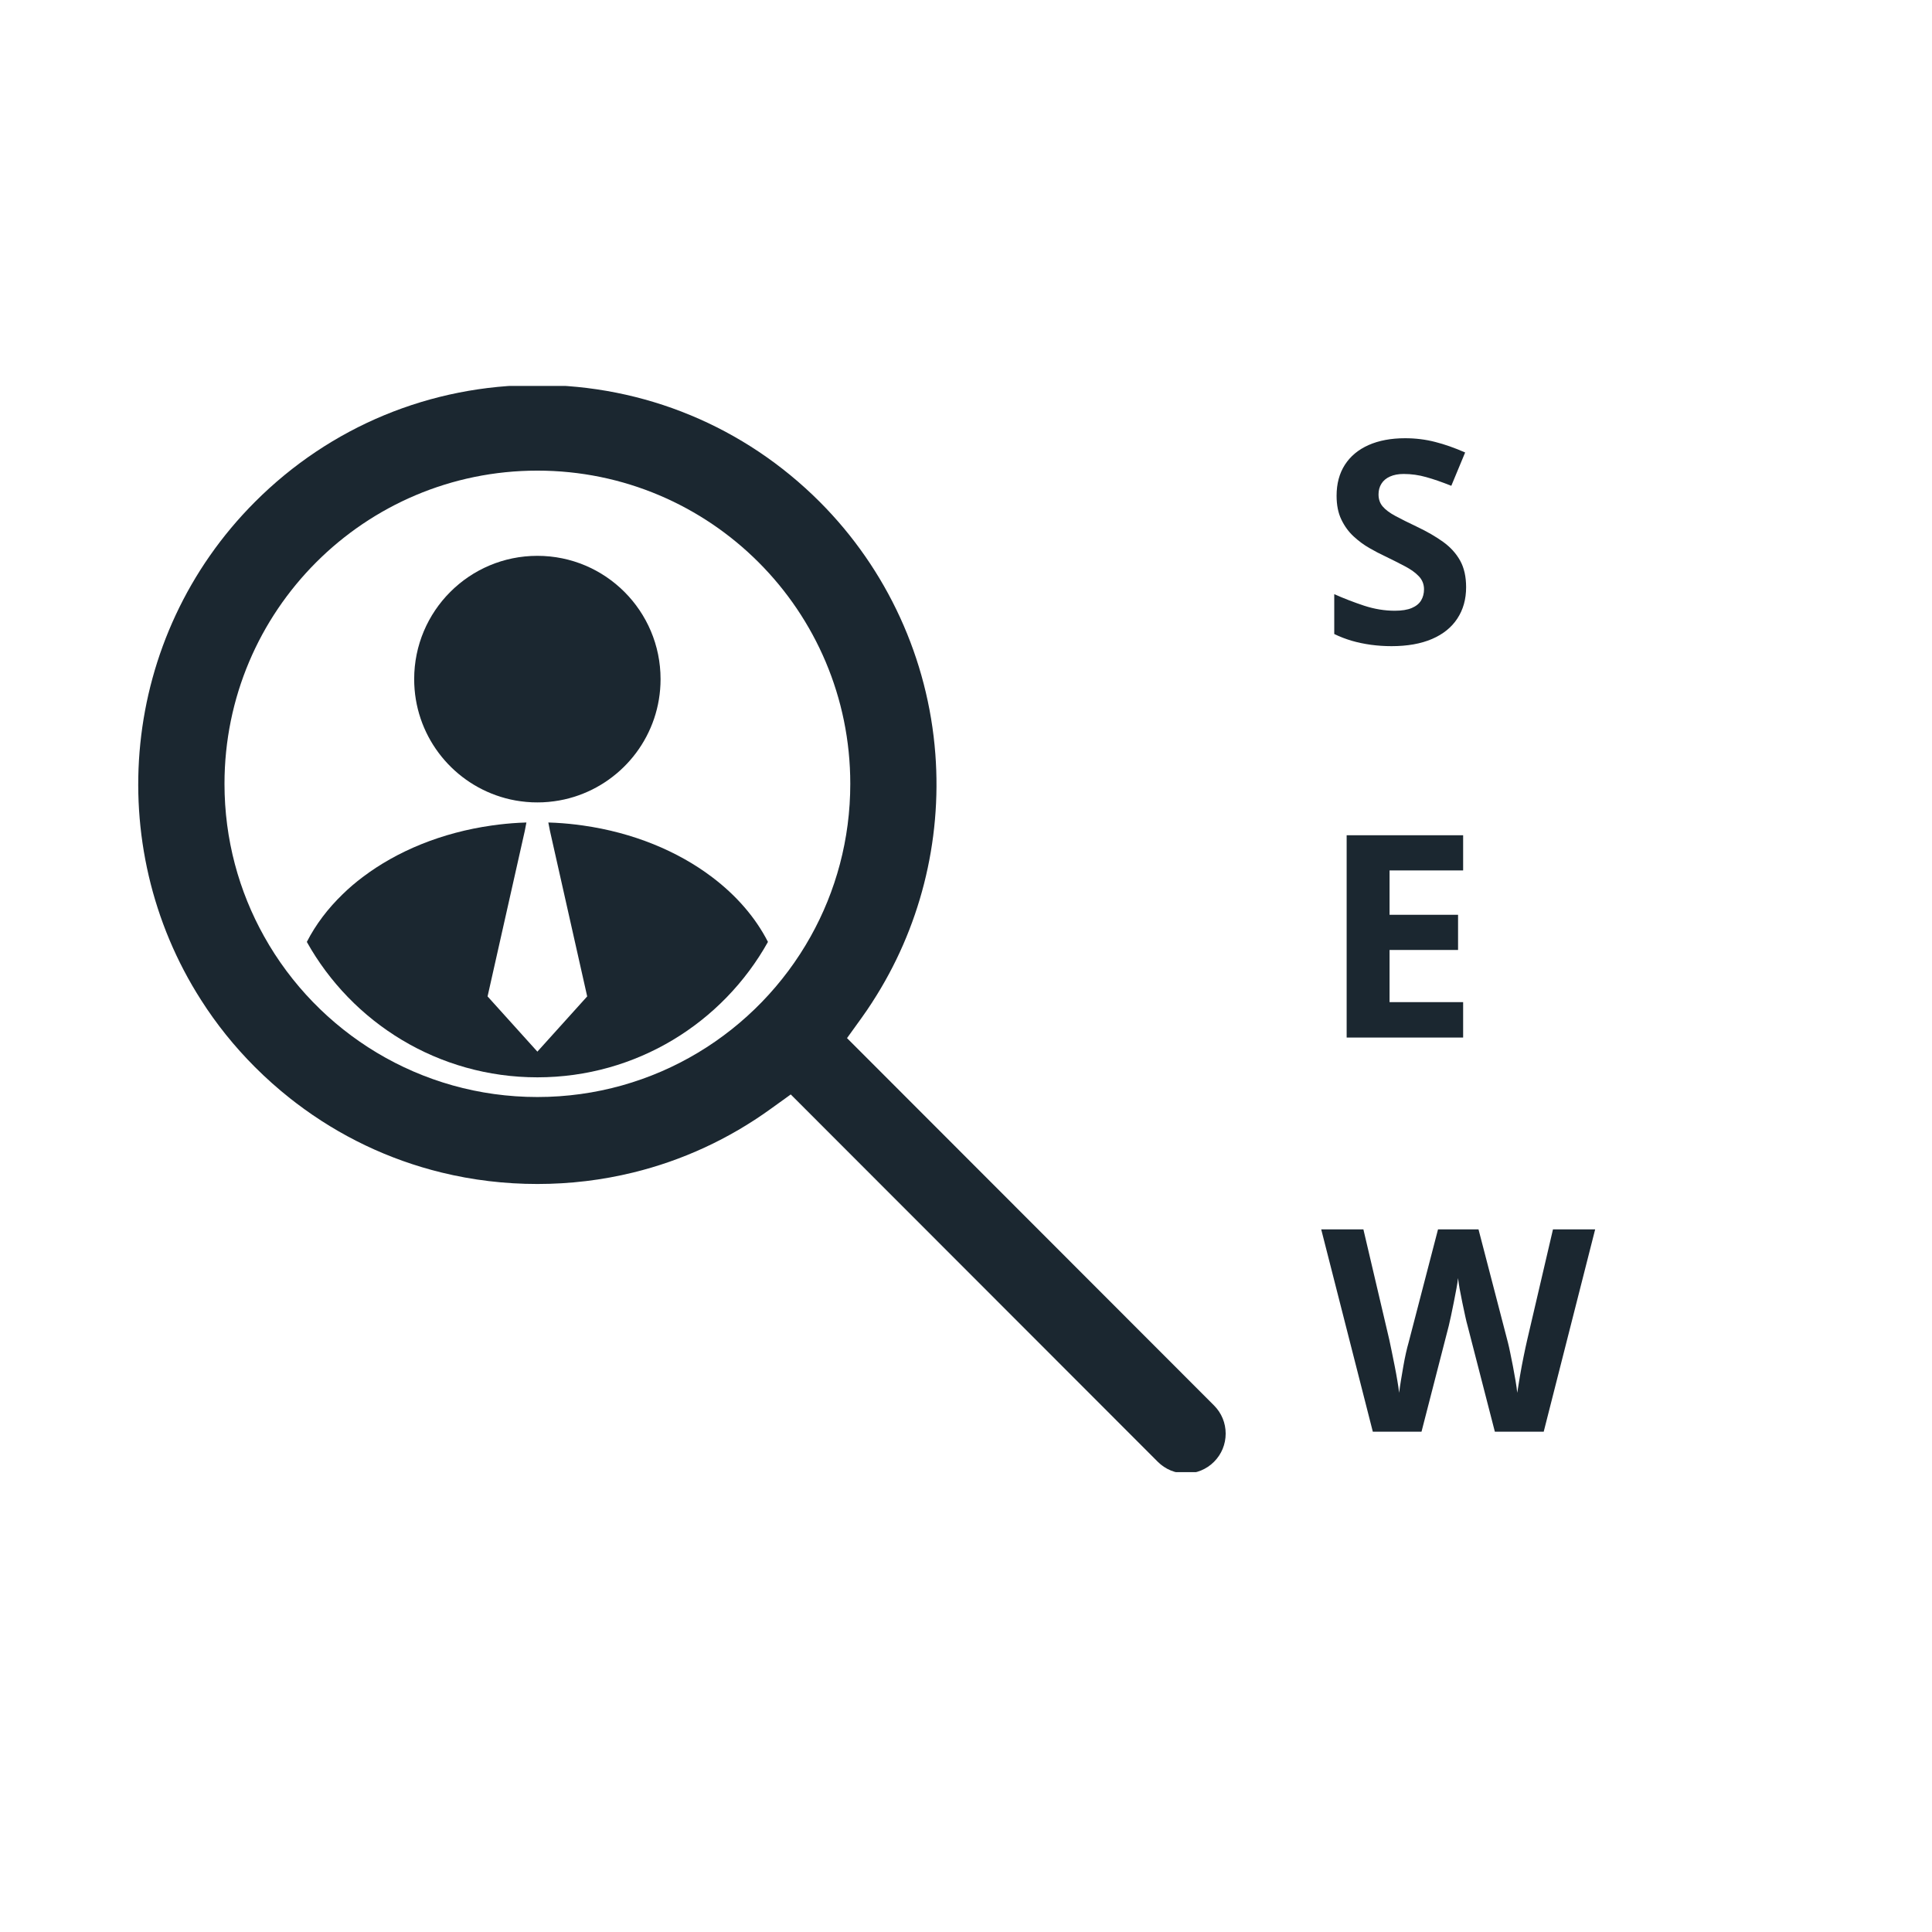
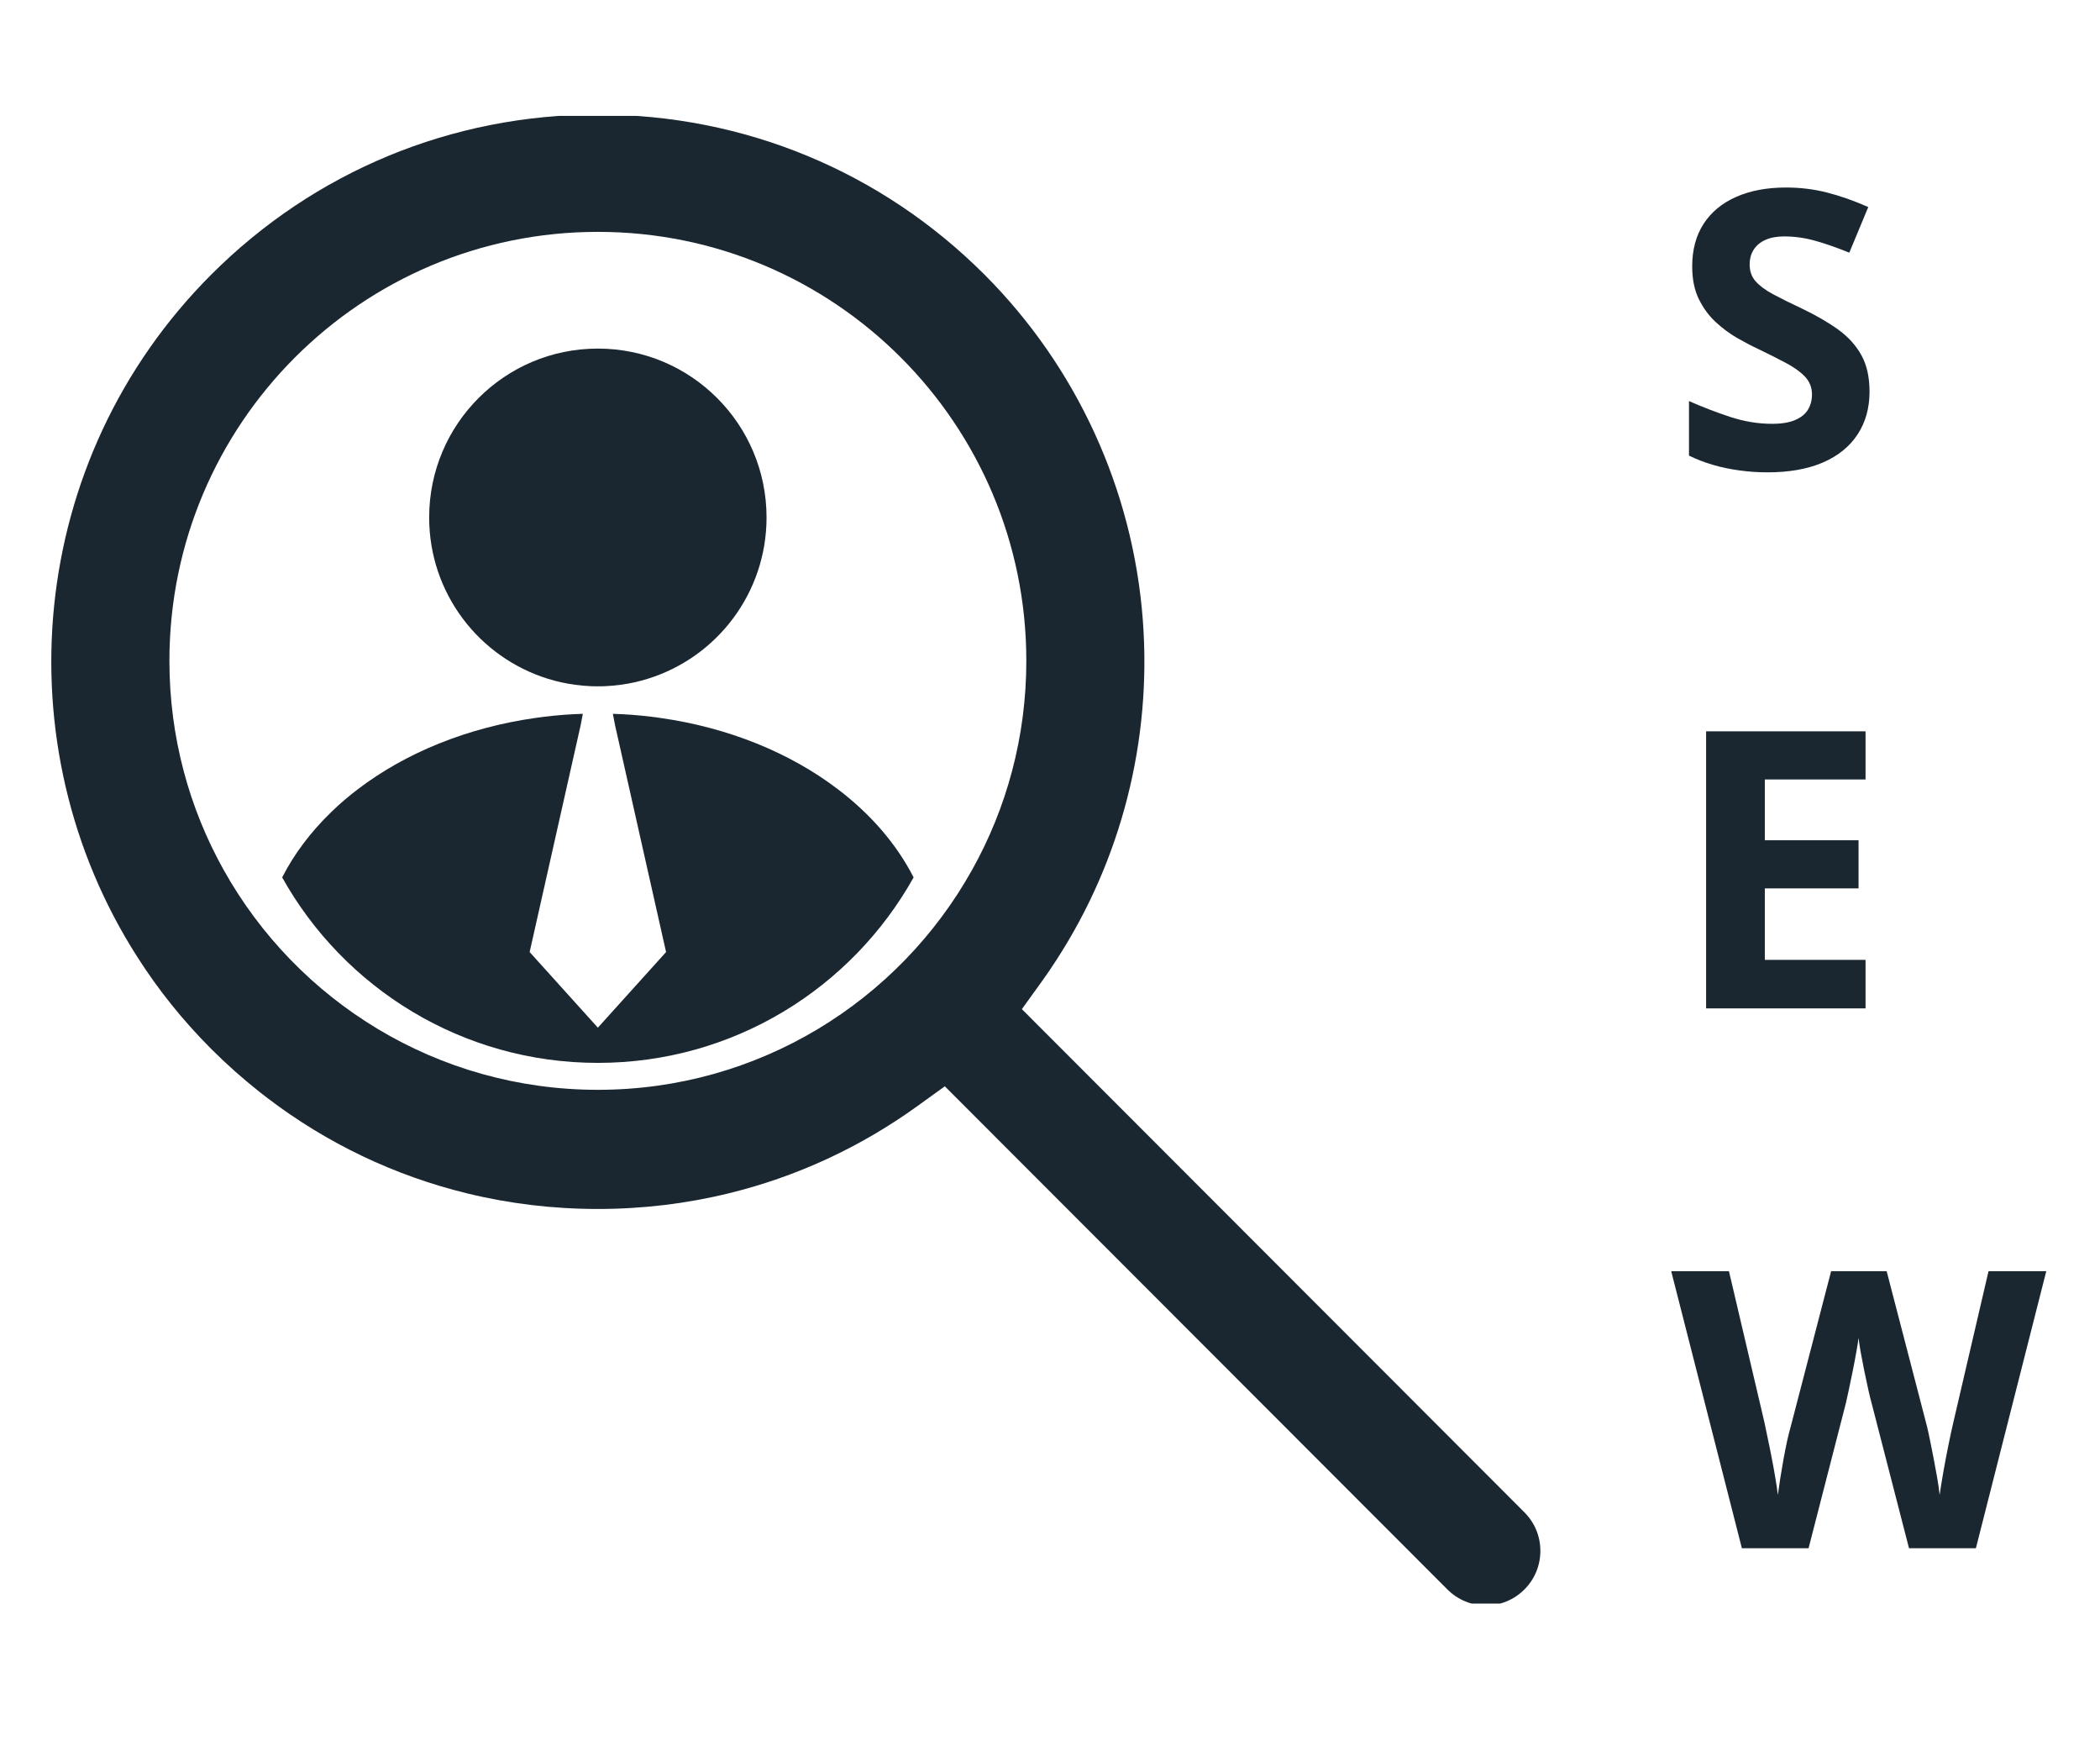
- <svg xmlns="http://www.w3.org/2000/svg" width="500" zoomAndPan="magnify" viewBox="0 0 375 375" height="500" preserveAspectRatio="xMidYMid meet" version="1.0">
+ <svg xmlns="http://www.w3.org/2000/svg" width="450" zoomAndPan="magnify" viewBox="0 0 337.5 281.25" height="375" preserveAspectRatio="xMidYMid meet" version="1.0">
  <defs>
    <g />
-     <clipPath id="0cecc64523">
-       <path d="M 26.723 74.906 L 237.988 74.906 L 237.988 285.738 L 26.723 285.738 Z M 26.723 74.906 " clip-rule="nonzero" />
+     <clipPath id="6227c0695d">
+       <path d="M 8.117 18.617 L 247.656 18.617 L 247.656 257.656 L 8.117 257.656 Z M 8.117 18.617 " clip-rule="nonzero" />
    </clipPath>
  </defs>
-   <path fill="#1b2730" d="M 149.059 182.824 C 140.297 198.512 123.539 209.109 104.305 209.109 C 85.074 209.109 68.316 198.512 59.555 182.824 C 61.273 179.461 63.641 176.34 66.527 173.555 C 67.719 172.387 69.008 171.289 70.379 170.258 C 77.078 165.18 85.754 161.602 95.461 160.227 C 97.203 159.977 98.977 159.801 100.773 159.703 C 101.242 159.68 101.707 159.66 102.18 159.645 L 102.141 159.824 L 101.859 161.289 L 94.637 193.402 L 104.305 204.121 L 113.973 193.402 L 106.75 161.289 L 106.465 159.824 L 106.43 159.645 C 106.902 159.66 107.367 159.68 107.832 159.703 C 109.629 159.801 111.406 159.977 113.148 160.227 C 122.855 161.602 131.527 165.18 138.23 170.258 C 142.91 173.793 146.633 178.07 149.059 182.824 " fill-opacity="1" fill-rule="nonzero" />
-   <path fill="#1b2730" d="M 97.188 154.668 C 98.434 155.059 99.73 155.352 101.062 155.527 C 101.785 155.629 102.516 155.691 103.262 155.727 C 103.602 155.746 103.949 155.746 104.305 155.746 C 104.656 155.746 105.004 155.746 105.344 155.727 C 106.09 155.691 106.824 155.629 107.543 155.527 C 108.875 155.352 110.172 155.059 111.422 154.668 C 121.156 151.633 128.215 142.555 128.215 131.82 C 128.215 118.602 117.512 107.887 104.305 107.887 C 91.094 107.887 80.391 118.602 80.391 131.82 C 80.391 142.555 87.453 151.633 97.188 154.668 " fill-opacity="1" fill-rule="nonzero" />
-   <g clip-path="url(#0cecc64523)">
-     <path fill="#1b2730" d="M 104.305 91.348 C 137.852 91.348 165.039 118.562 165.039 152.137 C 165.039 162.898 162.246 173.008 157.344 181.773 C 146.957 200.367 127.098 212.93 104.305 212.93 C 81.516 212.93 61.656 200.367 51.273 181.773 C 46.367 173.008 43.574 162.898 43.574 152.137 C 43.574 118.562 70.766 91.348 104.305 91.348 Z M 235.645 272.801 L 164.406 201.496 L 167.211 197.602 C 167.938 196.594 168.641 195.562 169.312 194.52 L 169.312 194.512 C 178.512 180.34 182.84 163.387 181.551 146.359 C 180.156 127.879 172.188 110.5 159.113 97.41 C 144.496 82.781 125.035 74.723 104.305 74.723 C 83.574 74.723 64.109 82.781 49.496 97.41 C 23.301 123.629 19.809 164.105 39.039 194.121 C 41.98 198.738 45.469 203.098 49.496 207.129 C 51.668 209.301 53.949 211.328 56.32 213.203 C 56.707 213.508 57.094 213.809 57.484 214.105 C 65.906 220.52 75.48 225.086 85.695 227.586 C 91.711 229.059 97.949 229.812 104.305 229.812 C 110.645 229.812 116.875 229.059 122.895 227.586 C 132.457 225.246 141.488 221.086 149.594 215.234 L 151.16 214.105 L 152.289 213.297 L 153.484 212.43 L 224.723 283.73 C 226.184 285.191 228.121 285.996 230.18 285.996 C 232.246 285.996 234.188 285.191 235.645 283.73 C 237.102 282.27 237.902 280.328 237.902 278.262 C 237.902 276.203 237.102 274.262 235.645 272.801 " fill-opacity="1" fill-rule="nonzero" />
+   <path fill="#1b2730" d="M 146.828 140.977 C 136.891 158.762 117.895 170.777 96.086 170.777 C 74.281 170.777 55.281 158.762 45.348 140.977 C 47.297 137.16 49.977 133.625 53.25 130.465 C 54.605 129.141 56.066 127.895 57.617 126.727 C 65.215 120.969 75.051 116.91 86.055 115.352 C 88.031 115.07 90.043 114.867 92.082 114.758 C 92.613 114.73 93.137 114.711 93.672 114.691 L 93.633 114.895 L 93.312 116.555 L 85.121 152.969 L 96.086 165.121 L 107.047 152.969 L 98.855 116.555 L 98.535 114.895 L 98.492 114.691 C 99.031 114.711 99.555 114.73 100.086 114.758 C 102.121 114.867 104.137 115.07 106.109 115.352 C 117.117 116.91 126.949 120.969 134.551 126.727 C 139.859 130.734 144.078 135.582 146.828 140.977 " fill-opacity="1" fill-rule="nonzero" />
+   <path fill="#1b2730" d="M 88.012 109.047 C 89.43 109.492 90.898 109.824 92.406 110.023 C 93.227 110.137 94.059 110.211 94.898 110.25 C 95.285 110.273 95.68 110.273 96.082 110.273 C 96.484 110.273 96.879 110.273 97.266 110.25 C 98.105 110.211 98.941 110.137 99.758 110.023 C 101.266 109.824 102.738 109.492 104.152 109.047 C 115.188 105.609 123.195 95.312 123.195 83.141 C 123.195 68.156 111.059 56.008 96.082 56.008 C 81.105 56.008 68.973 68.156 68.973 83.141 C 68.973 95.312 76.977 105.609 88.012 109.047 " fill-opacity="1" fill-rule="nonzero" />
+   <g clip-path="url(#6227c0695d)">
+     <path fill="#1b2730" d="M 96.086 37.254 C 134.121 37.254 164.945 68.113 164.945 106.18 C 164.945 118.383 161.781 129.844 156.219 139.785 C 144.445 160.863 121.926 175.105 96.086 175.105 C 70.246 175.105 47.73 160.863 35.953 139.785 C 30.391 129.844 27.227 118.383 27.227 106.18 C 27.227 68.113 58.055 37.254 96.086 37.254 Z M 244.996 242.992 L 164.23 162.141 L 167.41 157.73 C 168.234 156.586 169.031 155.418 169.793 154.23 L 169.793 154.223 C 180.223 138.156 185.129 118.934 183.668 99.629 C 182.086 78.676 173.051 58.969 158.227 44.129 C 141.652 27.543 119.586 18.406 96.086 18.406 C 72.582 18.406 50.512 27.543 33.941 44.129 C 4.238 73.859 0.281 119.75 22.086 153.781 C 25.418 159.016 29.375 163.961 33.941 168.531 C 36.402 170.996 38.992 173.289 41.68 175.418 C 42.117 175.762 42.555 176.105 42.996 176.441 C 52.551 183.715 63.402 188.891 74.984 191.723 C 81.805 193.398 88.875 194.25 96.086 194.25 C 103.273 194.25 110.34 193.398 117.164 191.723 C 128.004 189.074 138.242 184.355 147.434 177.723 L 149.211 176.441 L 150.488 175.523 L 151.848 174.539 L 232.617 255.383 C 234.273 257.039 236.473 257.953 238.805 257.953 C 241.148 257.953 243.344 257.039 244.996 255.383 C 246.652 253.727 247.559 251.527 247.559 249.184 C 247.559 246.848 246.652 244.648 244.996 242.992 " fill-opacity="1" fill-rule="nonzero" />
  </g>
  <g fill="#1b2730" fill-opacity="1">
-     <g transform="translate(256.4466, 124.8881)">
+     <g transform="translate(268.5856, 75.28445)">
      <g>
-         <path d="M 28.125 -10.906 C 28.125 -8.57 27.555 -6.547 26.422 -4.828 C 25.297 -3.109 23.656 -1.785 21.5 -0.859 C 19.344 0.066 16.723 0.531 13.641 0.531 C 12.285 0.531 10.957 0.441 9.656 0.266 C 8.352 0.086 7.109 -0.172 5.922 -0.516 C 4.734 -0.867 3.602 -1.305 2.531 -1.828 L 2.531 -9.562 C 4.383 -8.738 6.312 -7.992 8.312 -7.328 C 10.32 -6.672 12.312 -6.344 14.281 -6.344 C 15.645 -6.344 16.742 -6.52 17.578 -6.875 C 18.41 -7.227 19.016 -7.719 19.391 -8.344 C 19.766 -8.977 19.953 -9.695 19.953 -10.5 C 19.953 -11.488 19.617 -12.332 18.953 -13.031 C 18.297 -13.727 17.391 -14.379 16.234 -14.984 C 15.078 -15.598 13.773 -16.254 12.328 -16.953 C 11.41 -17.379 10.414 -17.898 9.344 -18.516 C 8.27 -19.129 7.25 -19.883 6.281 -20.781 C 5.312 -21.676 4.52 -22.766 3.906 -24.047 C 3.289 -25.328 2.984 -26.863 2.984 -28.656 C 2.984 -31 3.52 -33.004 4.594 -34.672 C 5.664 -36.336 7.195 -37.613 9.188 -38.5 C 11.188 -39.383 13.551 -39.828 16.281 -39.828 C 18.32 -39.828 20.266 -39.586 22.109 -39.109 C 23.961 -38.641 25.906 -37.957 27.938 -37.062 L 25.25 -30.594 C 23.438 -31.32 21.812 -31.883 20.375 -32.281 C 18.945 -32.688 17.488 -32.891 16 -32.891 C 14.969 -32.891 14.082 -32.723 13.344 -32.391 C 12.613 -32.066 12.062 -31.602 11.688 -31 C 11.312 -30.406 11.125 -29.711 11.125 -28.922 C 11.125 -27.992 11.395 -27.211 11.938 -26.578 C 12.477 -25.941 13.301 -25.328 14.406 -24.734 C 15.508 -24.141 16.883 -23.453 18.531 -22.672 C 20.531 -21.723 22.242 -20.734 23.672 -19.703 C 25.098 -18.672 26.195 -17.457 26.969 -16.062 C 27.738 -14.676 28.125 -12.957 28.125 -10.906 Z M 28.125 -10.906 " />
+         <path d="M 31.875 -12.359 C 31.875 -9.723 31.234 -7.43 29.953 -5.484 C 28.68 -3.535 26.82 -2.031 24.375 -0.969 C 21.926 0.082 18.957 0.609 15.469 0.609 C 13.926 0.609 12.414 0.504 10.938 0.297 C 9.469 0.098 8.055 -0.195 6.703 -0.594 C 5.359 -0.988 4.078 -1.484 2.859 -2.078 L 2.859 -10.844 C 4.973 -9.906 7.164 -9.062 9.438 -8.312 C 11.707 -7.562 13.961 -7.188 16.203 -7.188 C 17.742 -7.188 18.984 -7.391 19.922 -7.797 C 20.867 -8.203 21.555 -8.758 21.984 -9.469 C 22.41 -10.176 22.625 -10.988 22.625 -11.906 C 22.625 -13.02 22.25 -13.973 21.5 -14.766 C 20.75 -15.555 19.719 -16.297 18.406 -16.984 C 17.094 -17.68 15.613 -18.426 13.969 -19.219 C 12.938 -19.695 11.812 -20.285 10.594 -20.984 C 9.375 -21.691 8.219 -22.551 7.125 -23.562 C 6.031 -24.582 5.129 -25.816 4.422 -27.266 C 3.723 -28.711 3.375 -30.453 3.375 -32.484 C 3.375 -35.148 3.984 -37.426 5.203 -39.312 C 6.422 -41.195 8.16 -42.641 10.422 -43.641 C 12.691 -44.648 15.367 -45.156 18.453 -45.156 C 20.766 -45.156 22.969 -44.883 25.062 -44.344 C 27.164 -43.812 29.367 -43.035 31.672 -42.016 L 28.625 -34.688 C 26.57 -35.52 24.734 -36.16 23.109 -36.609 C 21.484 -37.066 19.828 -37.297 18.141 -37.297 C 16.961 -37.297 15.957 -37.109 15.125 -36.734 C 14.301 -36.359 13.676 -35.832 13.25 -35.156 C 12.82 -34.477 12.609 -33.691 12.609 -32.797 C 12.609 -31.734 12.914 -30.844 13.531 -30.125 C 14.156 -29.406 15.086 -28.707 16.328 -28.031 C 17.578 -27.363 19.141 -26.586 21.016 -25.703 C 23.285 -24.617 25.227 -23.492 26.844 -22.328 C 28.457 -21.16 29.695 -19.789 30.562 -18.219 C 31.438 -16.645 31.875 -14.691 31.875 -12.359 Z M 31.875 -12.359 " />
      </g>
    </g>
  </g>
  <g fill="#1b2730" fill-opacity="1">
-     <g transform="translate(256.4466, 201.3881)">
+     <g transform="translate(268.5856, 162.0216)">
      <g>
-         <path d="M 27.547 0 L 4.938 0 L 4.938 -39.266 L 27.547 -39.266 L 27.547 -32.438 L 13.266 -32.438 L 13.266 -23.828 L 26.562 -23.828 L 26.562 -17 L 13.266 -17 L 13.266 -6.875 L 27.547 -6.875 Z M 27.547 0 " />
+         <path d="M 31.234 0 L 5.609 0 L 5.609 -44.516 L 31.234 -44.516 L 31.234 -36.781 L 15.047 -36.781 L 15.047 -27.016 L 30.109 -27.016 L 30.109 -19.281 L 15.047 -19.281 L 15.047 -7.797 L 31.234 -7.797 Z M 31.234 0 " />
      </g>
    </g>
  </g>
  <g fill="#1b2730" fill-opacity="1">
-     <g transform="translate(256.4466, 277.8881)">
+     <g transform="translate(268.5856, 248.7588)">
      <g>
-         <path d="M 53.172 -39.266 L 43.188 0 L 33.703 0 L 28.391 -20.625 C 28.273 -21.02 28.129 -21.617 27.953 -22.422 C 27.773 -23.234 27.586 -24.113 27.391 -25.062 C 27.191 -26.02 27.016 -26.926 26.859 -27.781 C 26.711 -28.633 26.613 -29.312 26.562 -29.812 C 26.508 -29.312 26.406 -28.641 26.25 -27.797 C 26.094 -26.953 25.922 -26.055 25.734 -25.109 C 25.547 -24.16 25.363 -23.273 25.188 -22.453 C 25.008 -21.629 24.867 -21.004 24.766 -20.578 L 19.469 0 L 10.016 0 L 0 -39.266 L 8.188 -39.266 L 13.219 -17.828 C 13.352 -17.18 13.516 -16.41 13.703 -15.516 C 13.891 -14.629 14.078 -13.695 14.266 -12.719 C 14.461 -11.738 14.633 -10.797 14.781 -9.891 C 14.938 -8.992 15.051 -8.211 15.125 -7.547 C 15.207 -8.223 15.32 -9.016 15.469 -9.922 C 15.613 -10.828 15.77 -11.75 15.938 -12.688 C 16.102 -13.625 16.273 -14.492 16.453 -15.297 C 16.641 -16.109 16.805 -16.766 16.953 -17.266 L 22.672 -39.266 L 30.531 -39.266 L 36.25 -17.266 C 36.375 -16.785 36.52 -16.133 36.688 -15.312 C 36.863 -14.5 37.039 -13.617 37.219 -12.672 C 37.395 -11.723 37.562 -10.797 37.719 -9.891 C 37.875 -8.992 37.984 -8.211 38.047 -7.547 C 38.18 -8.441 38.359 -9.531 38.578 -10.812 C 38.797 -12.094 39.035 -13.367 39.297 -14.641 C 39.555 -15.91 39.785 -16.973 39.984 -17.828 L 44.984 -39.266 Z M 53.172 -39.266 " />
+         <path d="M 60.281 -44.516 L 48.969 0 L 38.219 0 L 32.188 -23.391 C 32.062 -23.828 31.895 -24.504 31.688 -25.422 C 31.488 -26.336 31.273 -27.336 31.047 -28.422 C 30.828 -29.504 30.629 -30.531 30.453 -31.5 C 30.285 -32.469 30.172 -33.234 30.109 -33.797 C 30.047 -33.234 29.926 -32.473 29.75 -31.516 C 29.582 -30.555 29.391 -29.539 29.172 -28.469 C 28.961 -27.395 28.754 -26.391 28.547 -25.453 C 28.348 -24.516 28.191 -23.805 28.078 -23.328 L 22.078 0 L 11.359 0 L 0 -44.516 L 9.281 -44.516 L 14.984 -20.219 C 15.141 -19.488 15.32 -18.613 15.531 -17.594 C 15.75 -16.582 15.961 -15.523 16.172 -14.422 C 16.391 -13.316 16.582 -12.25 16.75 -11.219 C 16.926 -10.195 17.055 -9.312 17.141 -8.562 C 17.242 -9.332 17.375 -10.227 17.531 -11.25 C 17.695 -12.27 17.875 -13.312 18.062 -14.375 C 18.258 -15.445 18.457 -16.438 18.656 -17.344 C 18.863 -18.258 19.051 -19.004 19.219 -19.578 L 25.703 -44.516 L 34.625 -44.516 L 41.109 -19.578 C 41.242 -19.023 41.406 -18.285 41.594 -17.359 C 41.789 -16.441 41.988 -15.445 42.188 -14.375 C 42.395 -13.301 42.586 -12.25 42.766 -11.219 C 42.941 -10.195 43.066 -9.312 43.141 -8.562 C 43.285 -9.57 43.484 -10.801 43.734 -12.25 C 43.992 -13.707 44.27 -15.156 44.562 -16.594 C 44.852 -18.031 45.113 -19.238 45.344 -20.219 L 51 -44.516 Z M 60.281 -44.516 " />
      </g>
    </g>
  </g>
</svg>
